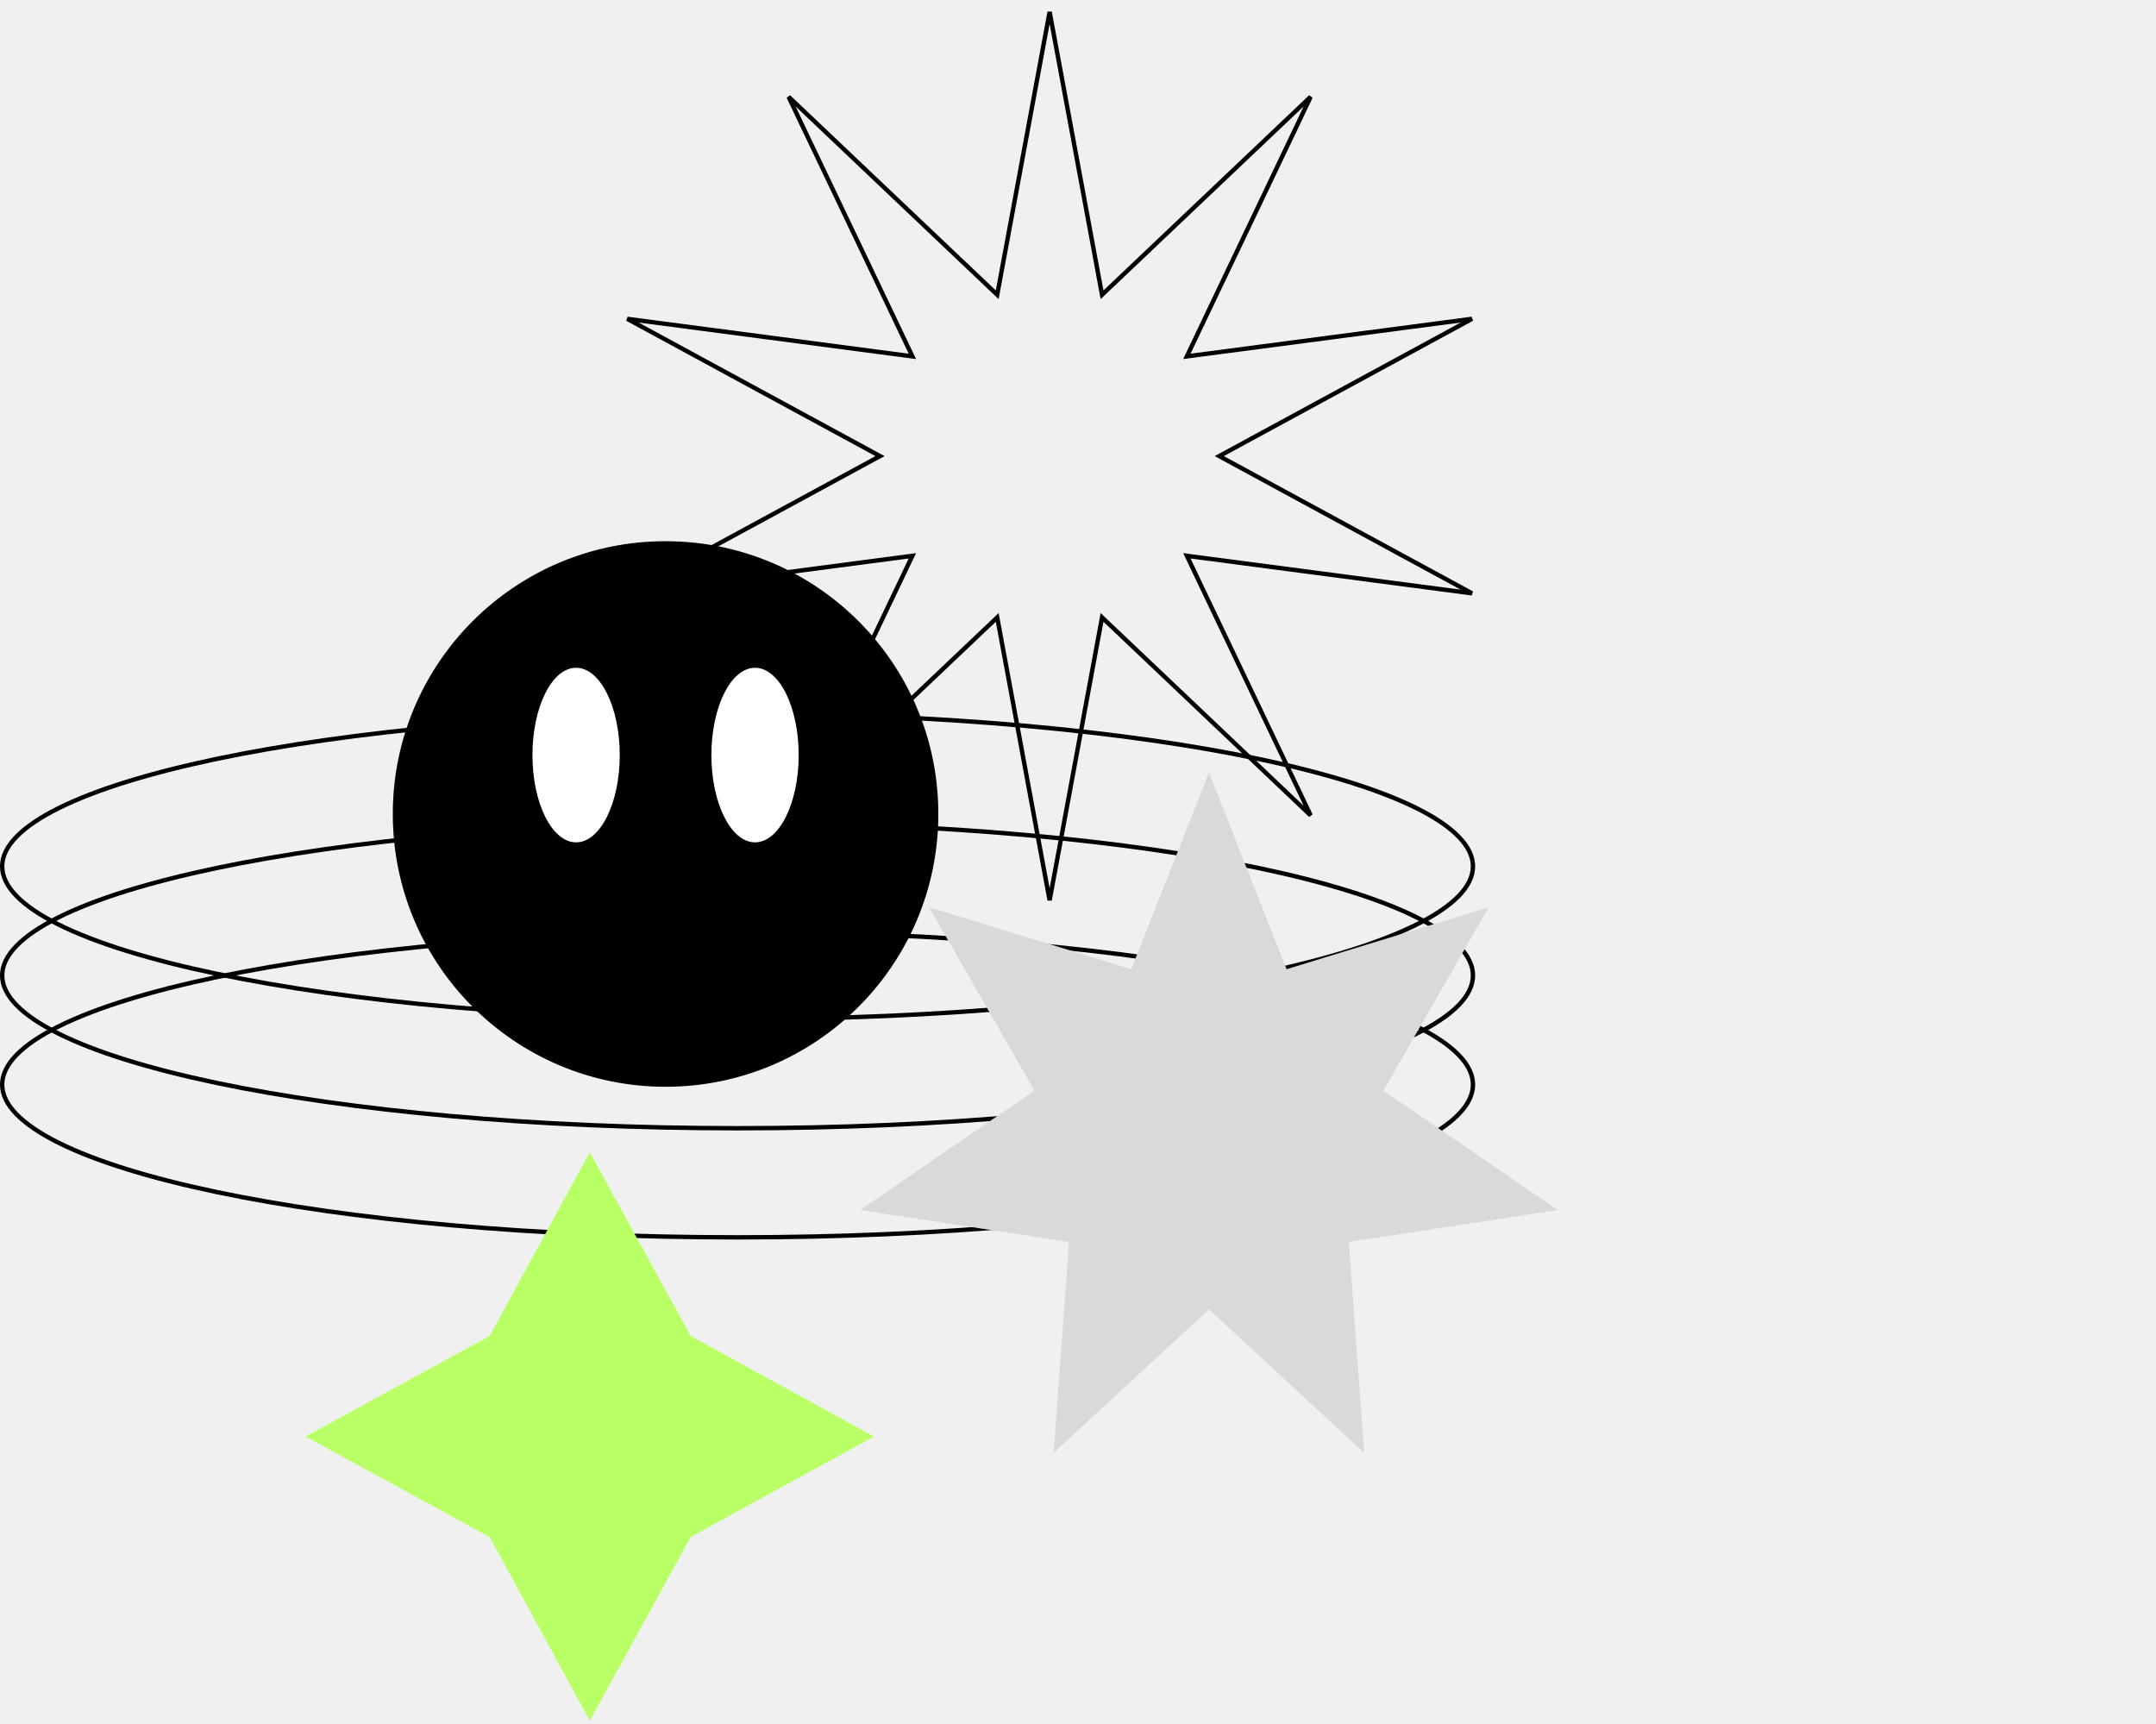
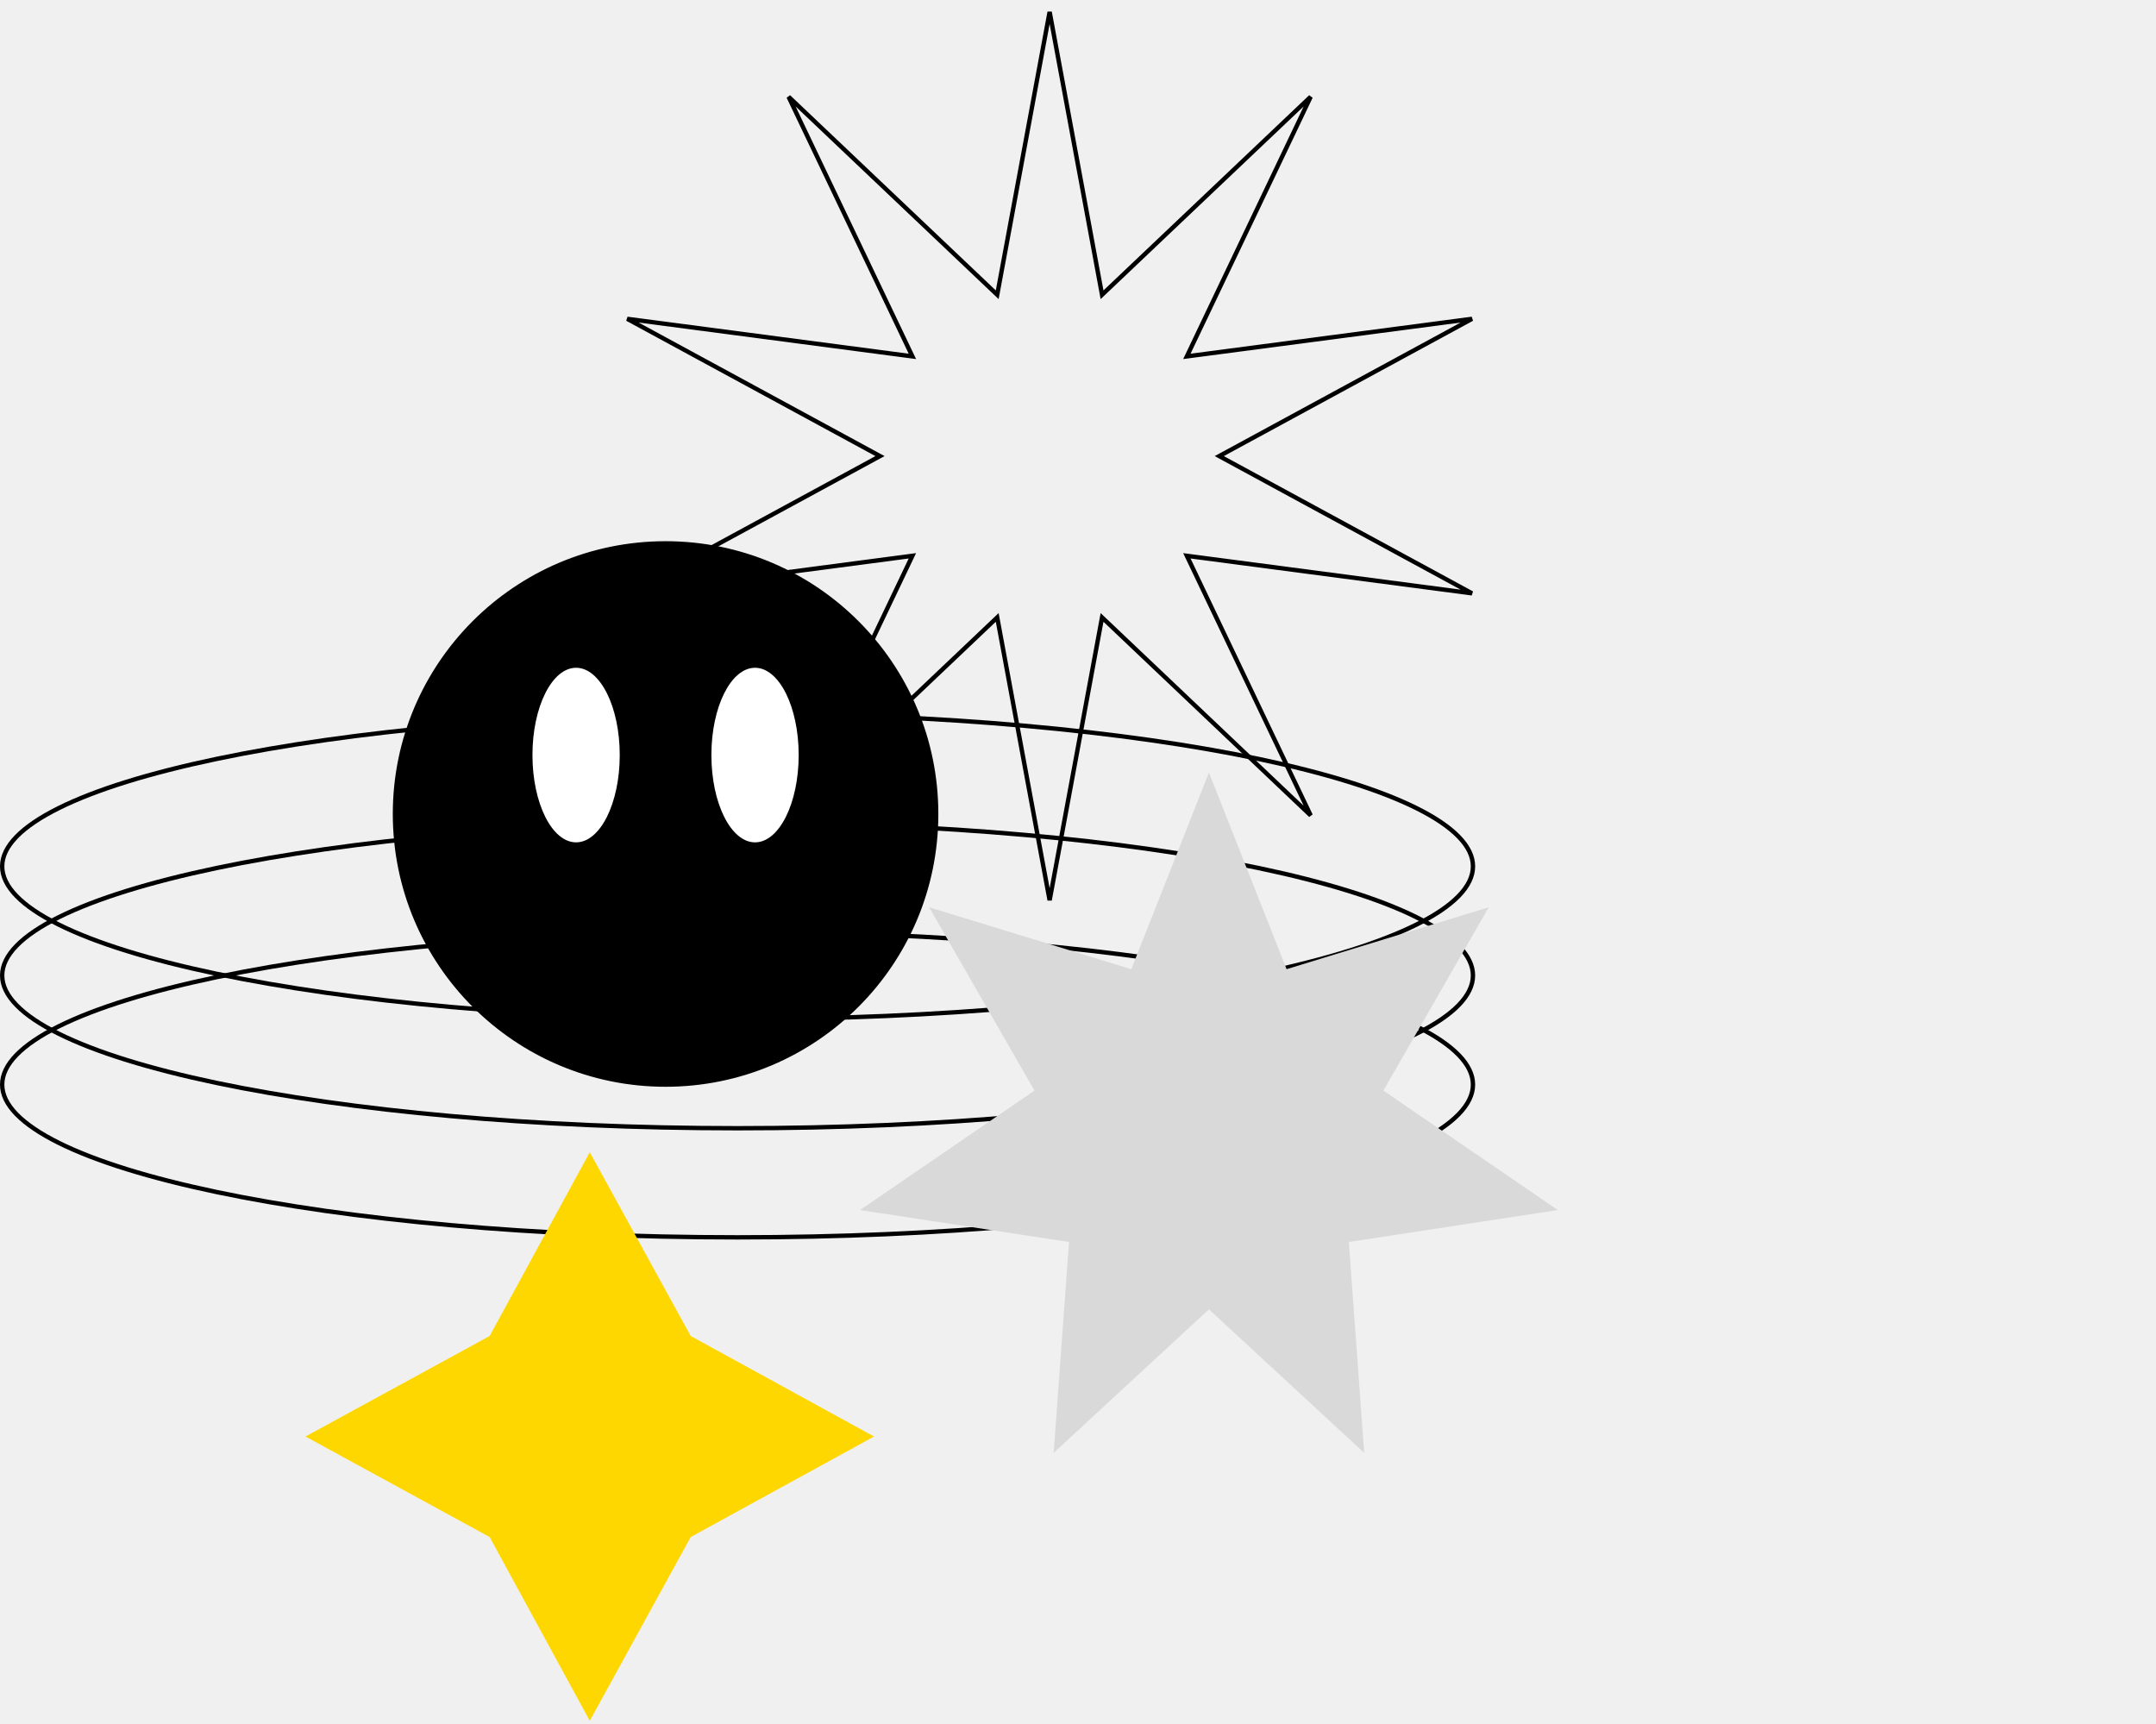
<svg xmlns="http://www.w3.org/2000/svg" width="494" height="395" viewBox="0 0 494 395" fill="none">
  <path d="M337.5 198.5C337.5 200.778 336.403 203.052 334.208 205.306C332.012 207.561 328.746 209.76 324.497 211.87C316 216.09 303.672 219.904 288.398 223.113C257.858 229.528 215.644 233.5 169 233.5C122.356 233.5 80.142 229.528 49.602 223.113C34.328 219.904 22 216.09 13.503 211.87C9.254 209.76 5.988 207.561 3.792 205.306C1.597 203.052 0.5 200.778 0.5 198.5C0.5 196.222 1.597 193.948 3.792 191.694C5.988 189.439 9.254 187.24 13.503 185.13C22 180.91 34.328 177.096 49.602 173.887C80.142 167.472 122.356 163.5 169 163.5C215.644 163.5 257.858 167.472 288.398 173.887C303.672 177.096 316 180.91 324.497 185.13C328.746 187.24 332.012 189.439 334.208 191.694C336.403 193.948 337.5 196.222 337.5 198.5Z" stroke="black" />
  <path d="M337.5 223.5C337.5 225.778 336.403 228.052 334.208 230.306C332.012 232.561 328.746 234.76 324.497 236.87C316 241.09 303.672 244.904 288.398 248.113C257.858 254.528 215.644 258.5 169 258.5C122.356 258.5 80.142 254.528 49.602 248.113C34.328 244.904 22 241.09 13.503 236.87C9.254 234.76 5.988 232.561 3.792 230.306C1.597 228.052 0.5 225.778 0.5 223.5C0.5 221.222 1.597 218.948 3.792 216.694C5.988 214.439 9.254 212.24 13.503 210.13C22 205.91 34.328 202.096 49.602 198.887C80.142 192.472 122.356 188.5 169 188.5C215.644 188.5 257.858 192.472 288.398 198.887C303.672 202.096 316 205.91 324.497 210.13C328.746 212.24 332.012 214.439 334.208 216.694C336.403 218.948 337.5 221.222 337.5 223.5Z" stroke="black" />
  <path d="M337.5 248.5C337.5 250.778 336.403 253.052 334.208 255.306C332.012 257.561 328.746 259.76 324.497 261.87C316 266.09 303.672 269.904 288.398 273.113C257.858 279.528 215.644 283.5 169 283.5C122.356 283.5 80.142 279.528 49.602 273.113C34.328 269.904 22 266.09 13.503 261.87C9.254 259.76 5.988 257.561 3.792 255.306C1.597 253.052 0.5 250.778 0.5 248.5C0.5 246.222 1.597 243.948 3.792 241.694C5.988 239.439 9.254 237.24 13.503 235.13C22 230.91 34.328 227.096 49.602 223.887C80.142 217.472 122.356 213.5 169 213.5C215.644 213.5 257.858 217.472 288.398 223.887C303.672 227.096 316 230.91 324.497 235.13C328.746 237.24 332.012 239.439 334.208 241.694C336.403 243.948 337.5 246.222 337.5 248.5Z" stroke="black" />
  <path d="M252.343 66.629L252.511 67.535L253.179 66.901L300.311 22.177L272.341 80.823L271.945 81.654L272.858 81.534L337.276 73.055L280.177 104.061L279.368 104.5L280.177 104.939L337.276 135.945L272.858 127.466L271.945 127.346L272.341 128.177L300.311 186.823L253.179 142.099L252.511 141.465L252.343 142.371L240.5 206.257L228.657 142.371L228.489 141.465L227.821 142.099L180.689 186.823L208.659 128.177L209.055 127.346L208.142 127.466L143.724 135.945L200.823 104.939L201.632 104.5L200.823 104.061L143.724 73.055L208.142 81.534L209.055 81.654L208.659 80.823L180.689 22.177L227.821 66.901L228.489 67.535L228.657 66.629L240.5 2.743L252.343 66.629Z" stroke="black" />
  <path d="M277 177L294.789 222.06L341.11 207.874L316.972 249.877L356.944 277.247L309.055 284.563L312.578 332.879L277 300L241.422 332.879L244.945 284.563L197.056 277.247L237.028 249.877L212.89 207.874L259.211 222.06L277 177Z" fill="#D9D9D9" />
-   <path d="M112.194 306.102L135.134 264L158.258 306.102L200.269 329.134L158.258 352.166L135.134 394.269L112.194 352.166L70 329.134L112.194 306.102Z" fill="#B9FF66" />
+   <path d="M112.194 306.102L135.134 264L158.258 306.102L200.269 329.134L158.258 352.166L135.134 394.269L112.194 352.166L70 329.134L112.194 306.102Z" fill="#FFD700" />
  <circle cx="152.5" cy="186.5" r="62" fill="black" stroke="black" />
  <ellipse cx="132" cy="173" rx="10" ry="20" fill="white" />
  <ellipse cx="173" cy="173" rx="10" ry="20" fill="white" />
</svg>
